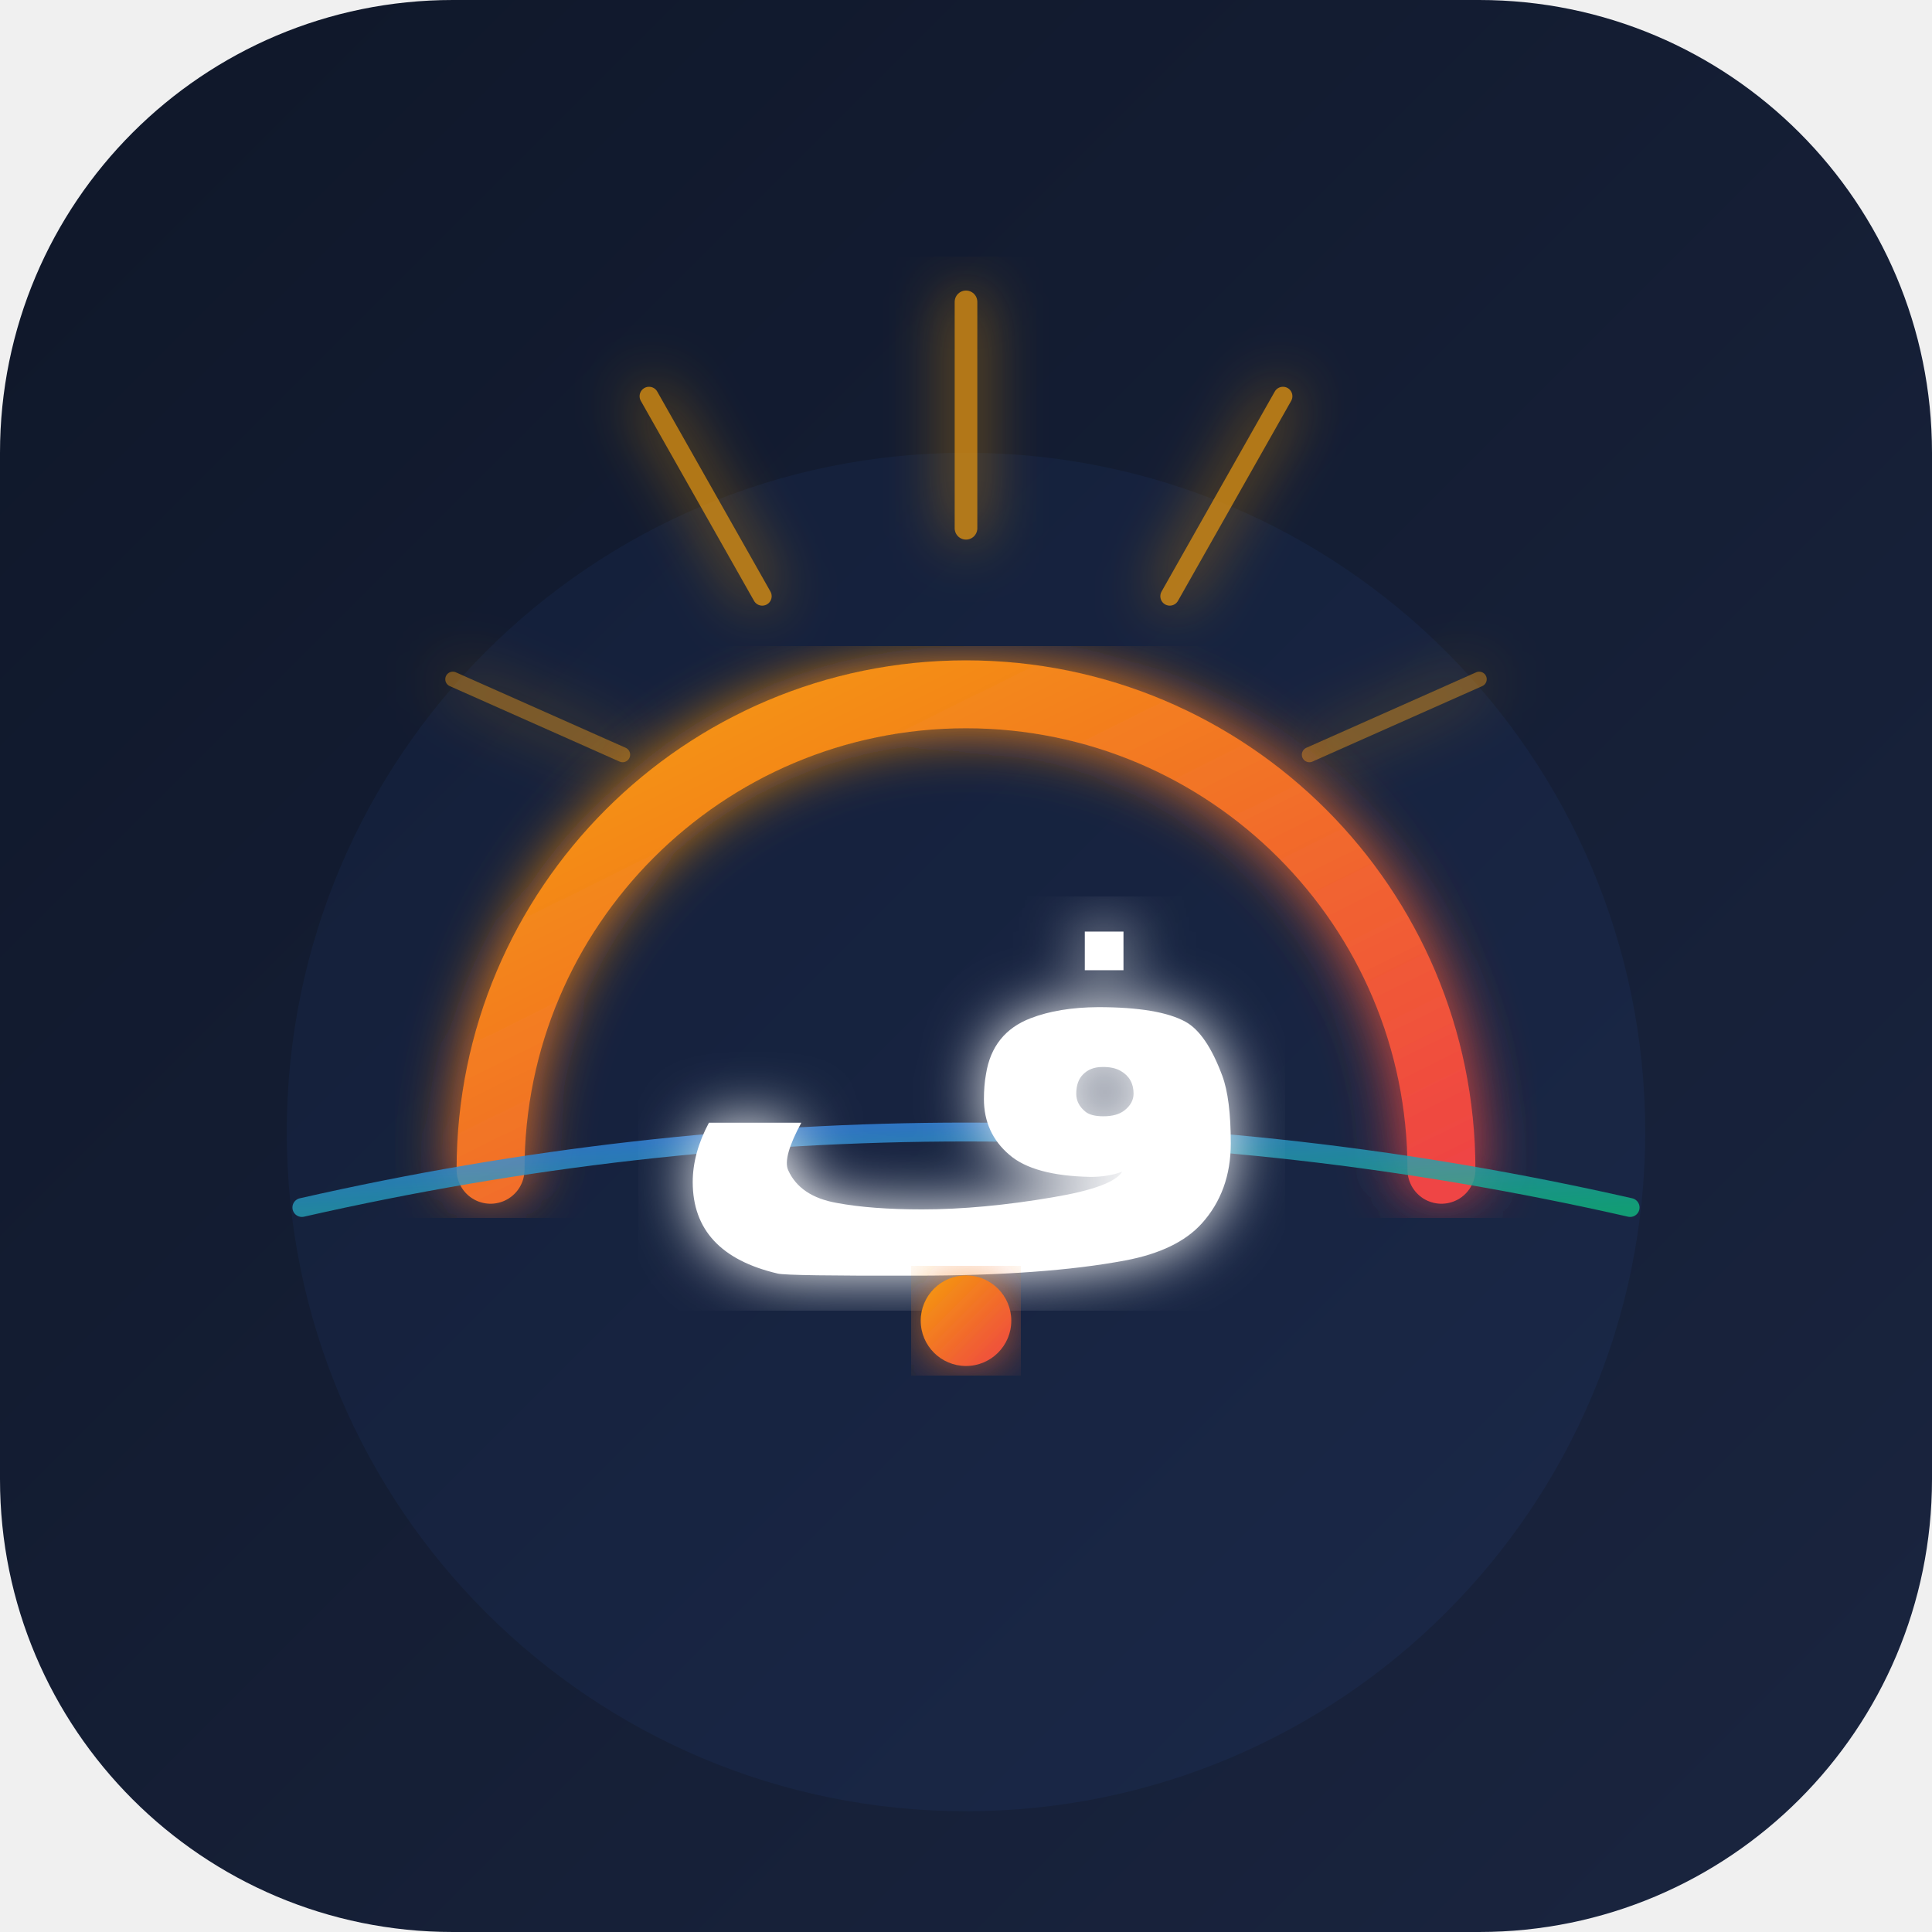
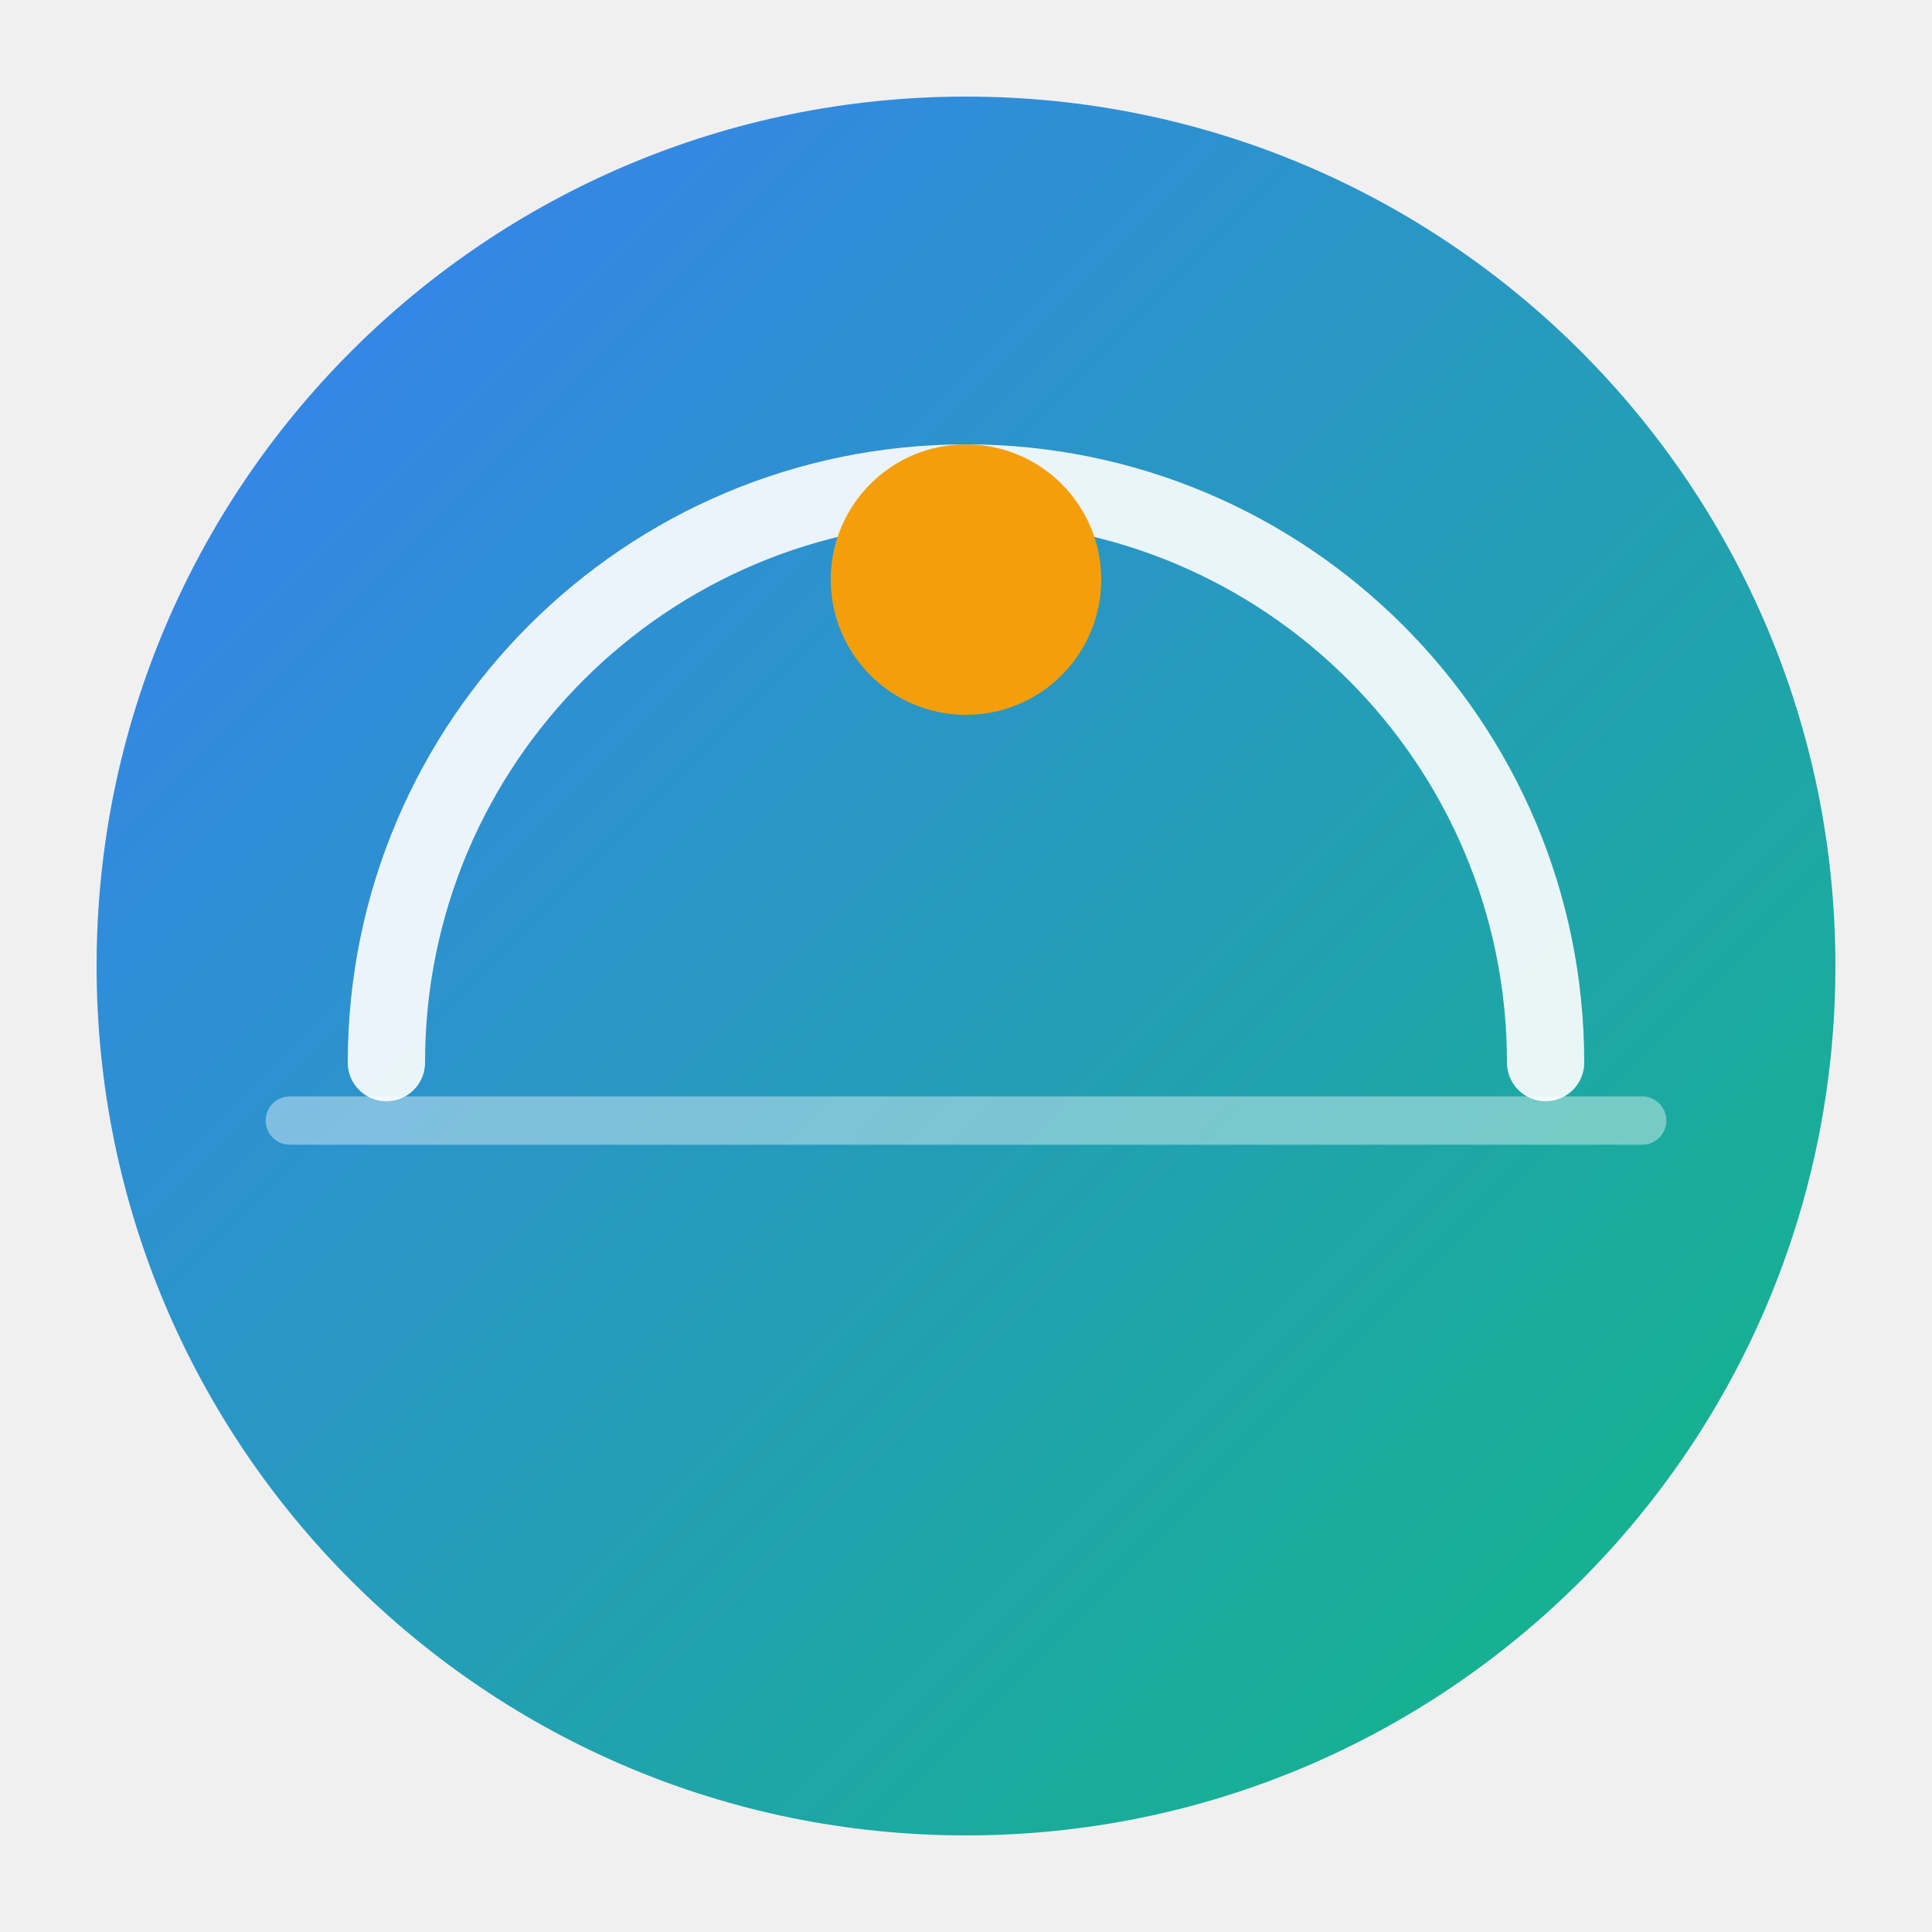
- <svg xmlns="http://www.w3.org/2000/svg" viewBox="0 0 512 512">
+ <svg xmlns="http://www.w3.org/2000/svg" viewBox="0 0 100 100">
  <defs>
-     <linearGradient id="bg" x1="0%" y1="0%" x2="100%" y2="100%">
-       <stop offset="0%" style="stop-color:#0F1729" />
-       <stop offset="100%" style="stop-color:#1a2540" />
+     <linearGradient id="g1" x1="0%" y1="0%" x2="100%" y2="100%">
+       <stop offset="0%" stop-color="#3B7EF6" />
+       <stop offset="100%" stop-color="#10B981" />
    </linearGradient>
-     <linearGradient id="sun" x1="0%" y1="0%" x2="100%" y2="100%">
-       <stop offset="0%" style="stop-color:#F59E0B" />
-       <stop offset="100%" style="stop-color:#EF4444" />
-     </linearGradient>
-     <linearGradient id="arc" x1="0%" y1="0%" x2="100%" y2="100%">
-       <stop offset="0%" style="stop-color:#3B7EF6" />
-       <stop offset="100%" style="stop-color:#10B981" />
-     </linearGradient>
-     <filter id="glow">
-       <feGaussianBlur stdDeviation="8" result="blur" />
-       <feMerge>
-         <feMergeNode in="blur" />
-         <feMergeNode in="SourceGraphic" />
-       </feMerge>
-     </filter>
  </defs>
-   <rect width="512" height="512" rx="120" fill="url(#bg)" />
-   <circle cx="256" cy="300" r="180" fill="rgba(59,126,246,0.06)" />
-   <g filter="url(#glow)" opacity="0.7">
-     <line x1="256" y1="80" x2="256" y2="140" stroke="#F59E0B" stroke-width="6" stroke-linecap="round" />
-     <line x1="340" y1="105" x2="310" y2="158" stroke="#F59E0B" stroke-width="5" stroke-linecap="round" />
-     <line x1="172" y1="105" x2="202" y2="158" stroke="#F59E0B" stroke-width="5" stroke-linecap="round" />
-     <line x1="120" y1="180" x2="165" y2="200" stroke="#F59E0B" stroke-width="4" stroke-linecap="round" opacity="0.6" />
-     <line x1="392" y1="180" x2="347" y2="200" stroke="#F59E0B" stroke-width="4" stroke-linecap="round" opacity="0.6" />
-   </g>
-   <path d="M 130 310 A 126 126 0 0 1 382 310" fill="none" stroke="url(#sun)" stroke-width="18" stroke-linecap="round" filter="url(#glow)" />
-   <path d="M 80 320 Q 256 280 432 320" fill="none" stroke="url(#arc)" stroke-width="5" stroke-linecap="round" opacity="0.8" />
-   <text x="256" y="295" font-family="Arial, sans-serif" font-size="140" font-weight="900" text-anchor="middle" dominant-baseline="middle" fill="white" filter="url(#glow)">ف</text>
-   <circle cx="256" cy="350" r="12" fill="url(#sun)" filter="url(#glow)" />
+   <circle cx="50" cy="50" r="45" fill="url(#g1)" />
+   <path d="M 20 55 A 30 30 0 0 1 80 55" fill="none" stroke="white" stroke-width="4" stroke-linecap="round" opacity="0.9" />
+   <circle cx="50" cy="30" r="7" fill="#F59E0B" />
+   <line x1="15" y1="58" x2="85" y2="58" stroke="white" stroke-width="2.5" stroke-linecap="round" opacity="0.4" />
</svg>
